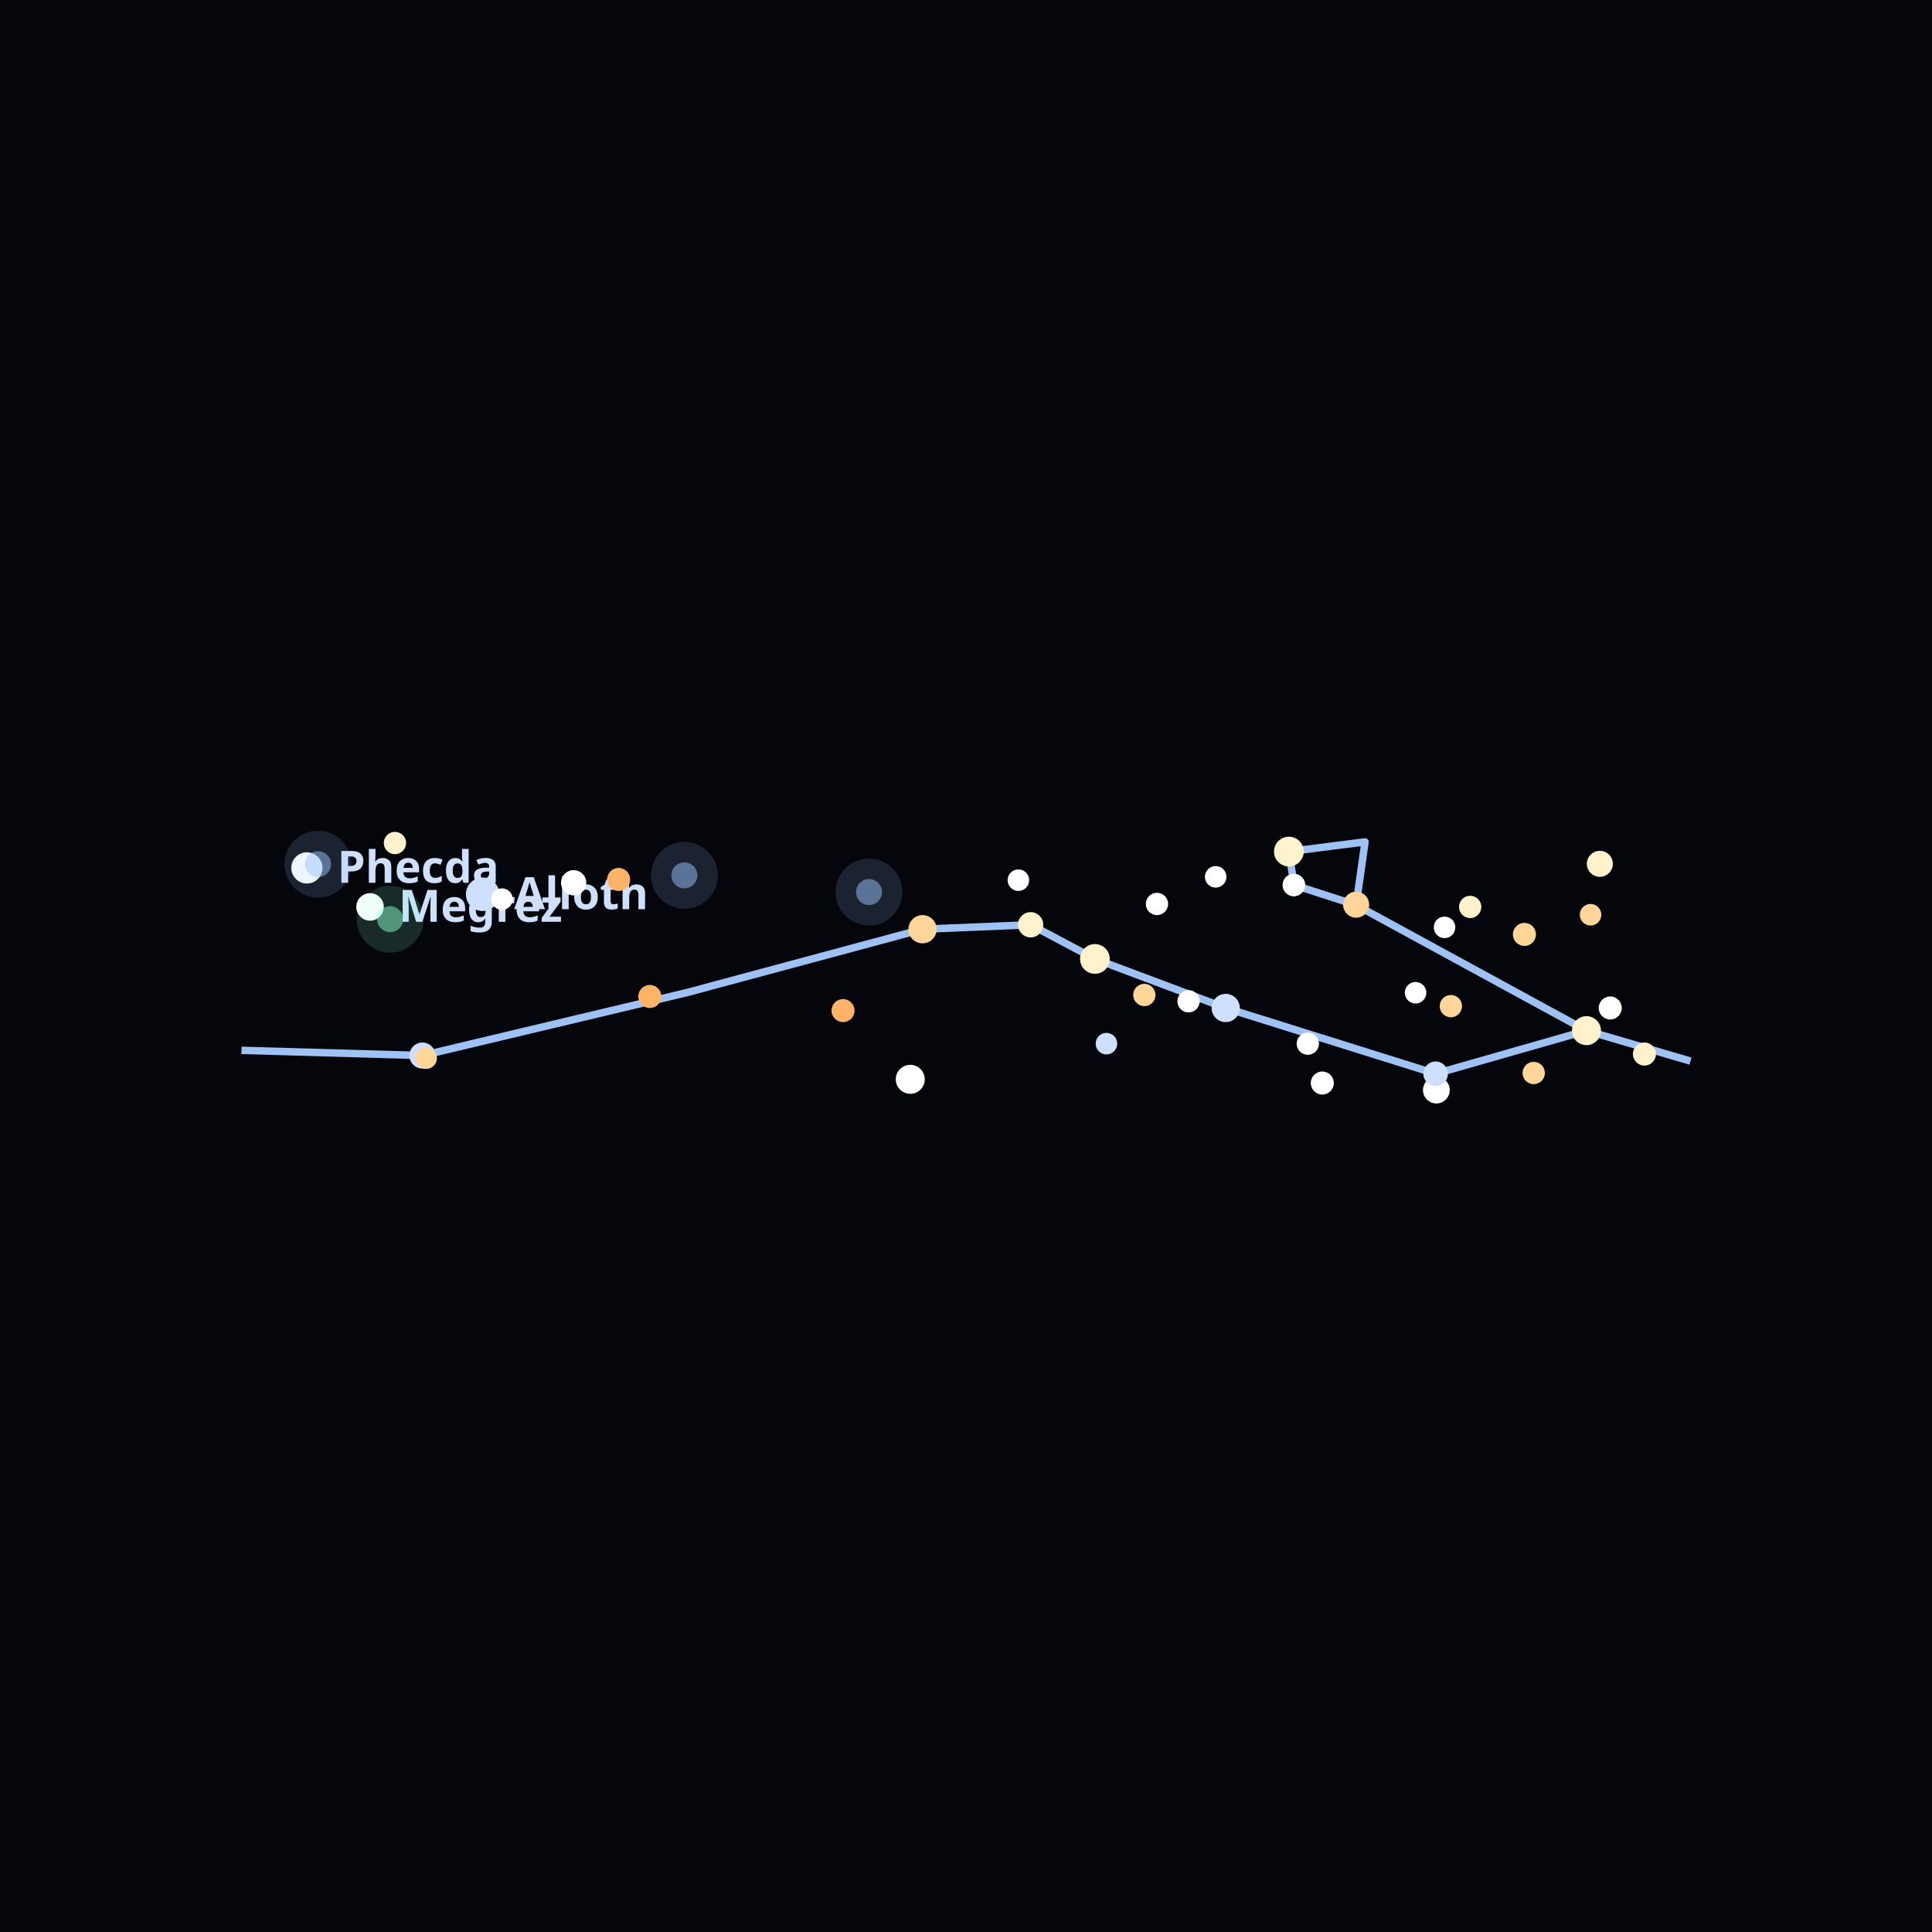
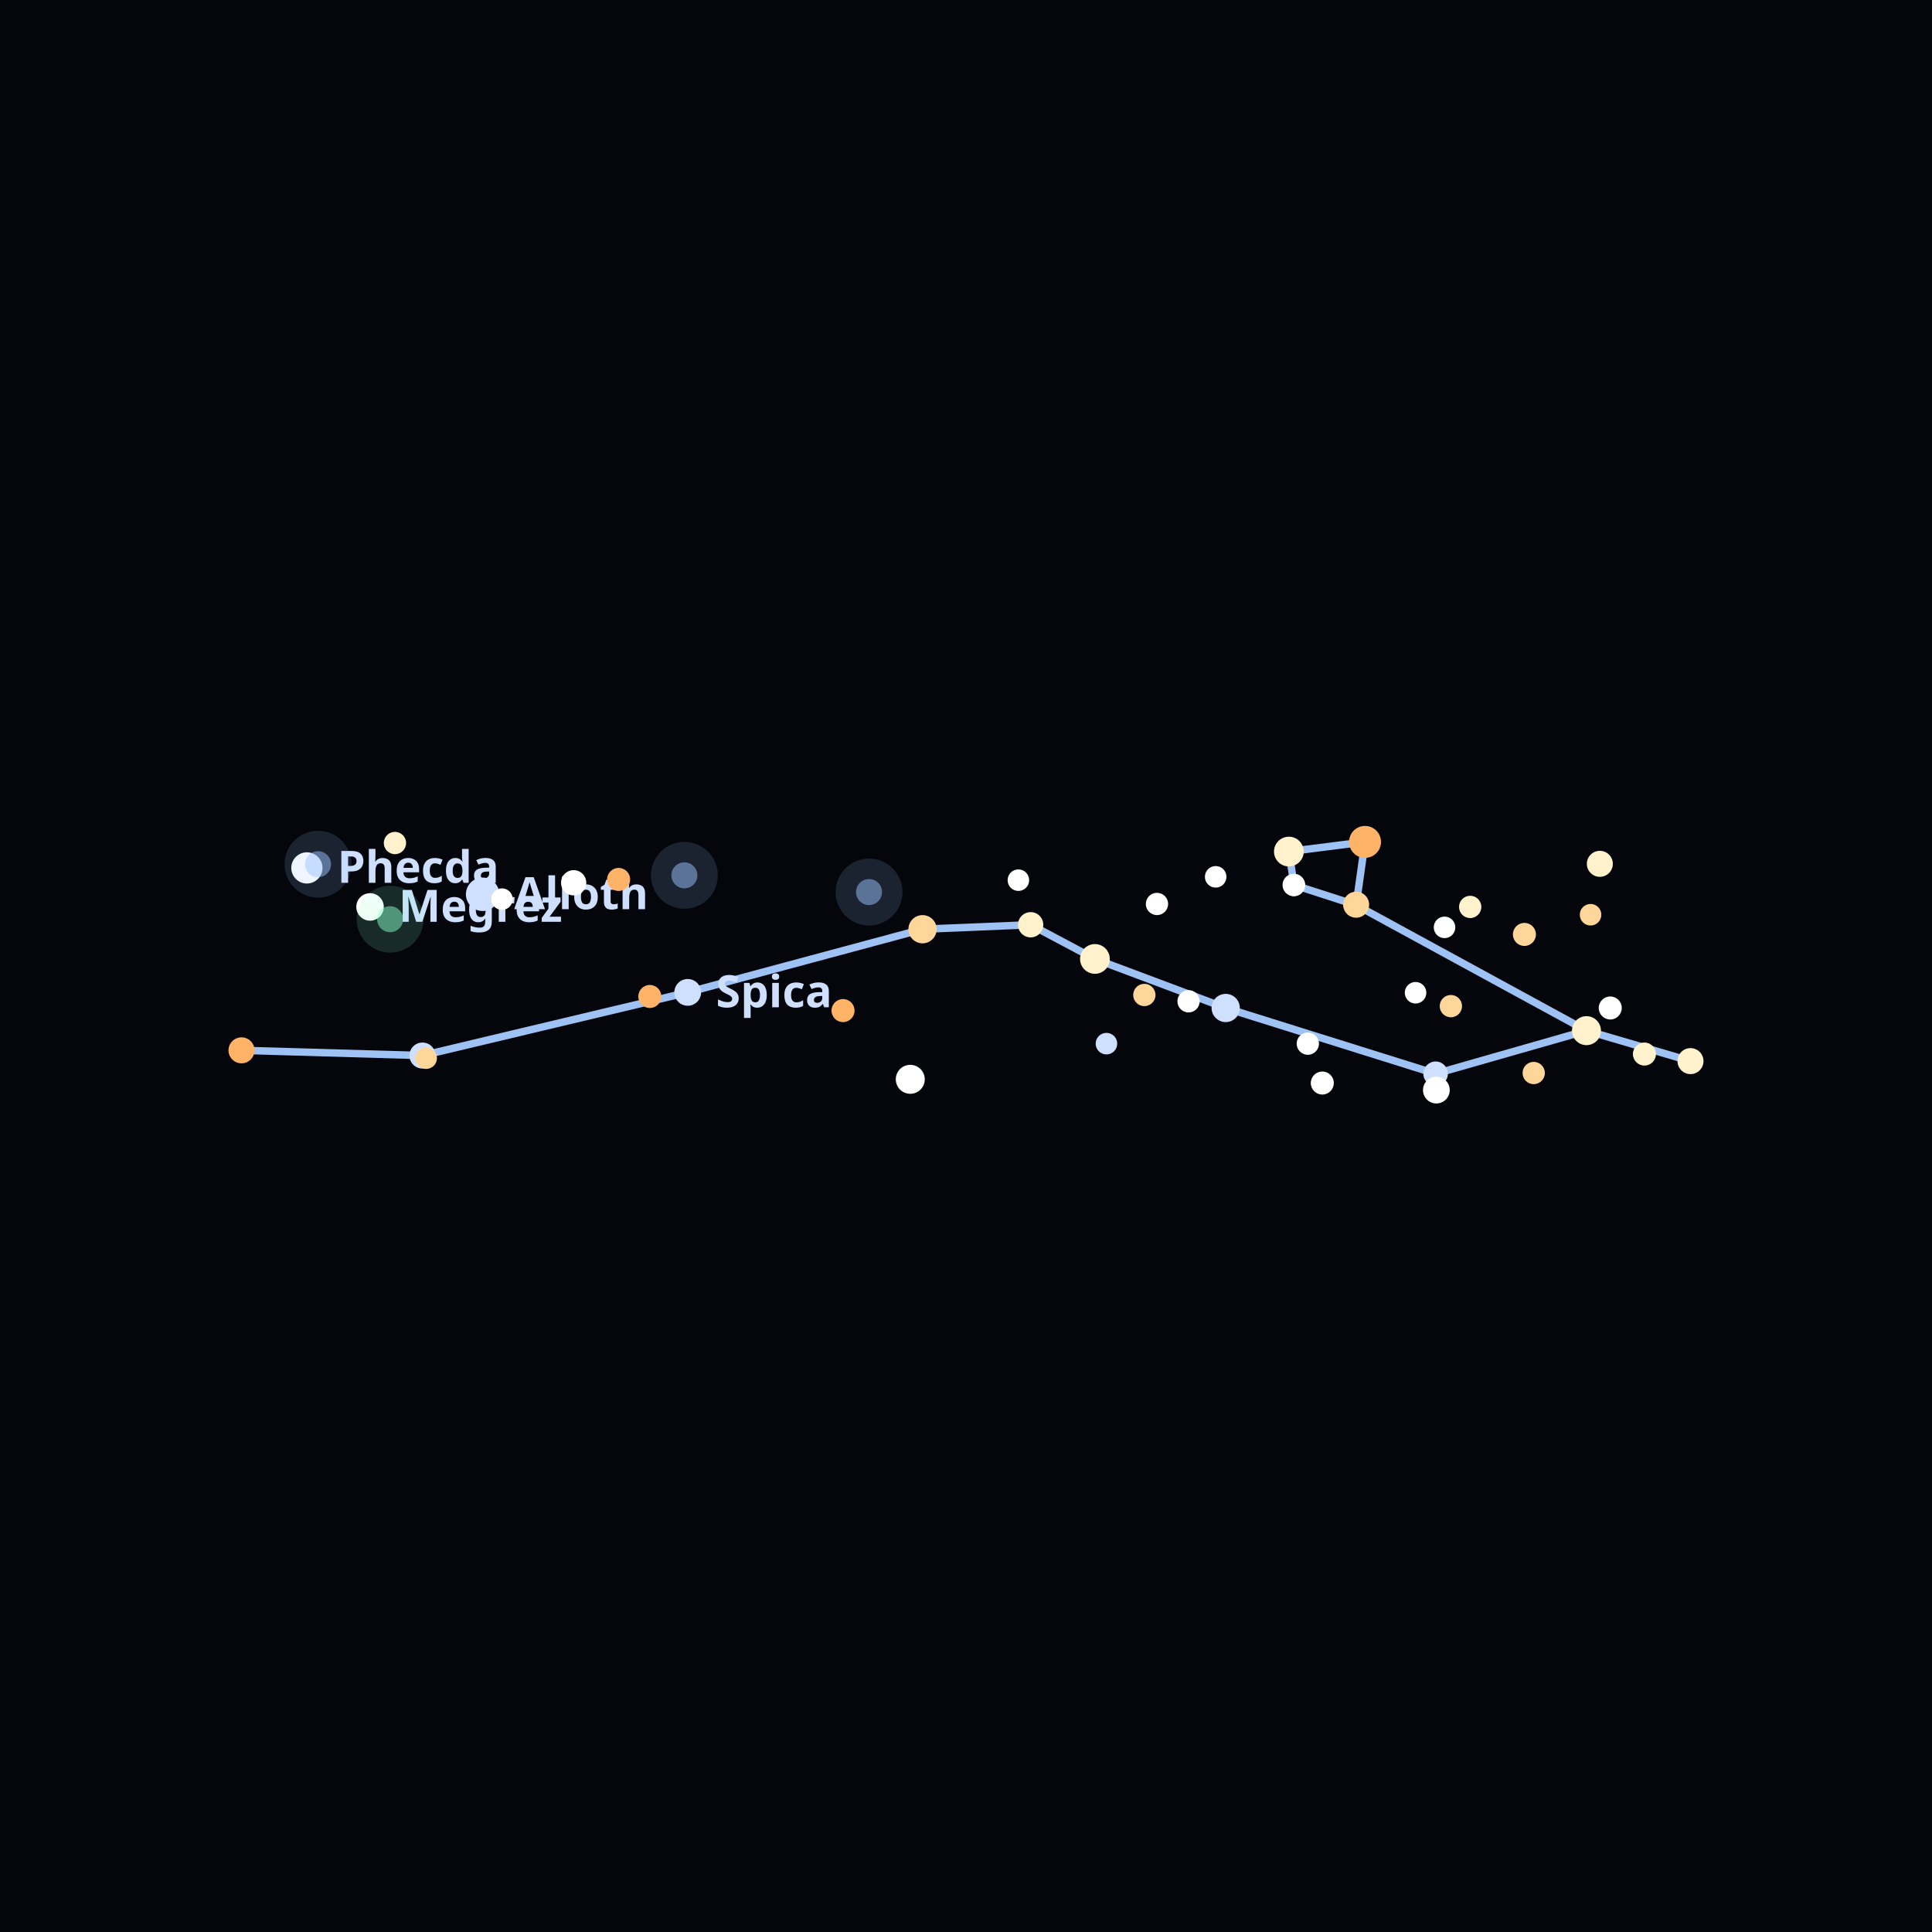
<svg xmlns="http://www.w3.org/2000/svg" viewBox="0 0 520 520" font-family="Audiowide, Segoe UI, sans-serif">
  <rect width="520" height="520" fill="#05060c" />
  <polyline points="365.0,243.6 367.4,226.6 346.9,229.2 348.3,238.2 365.0,243.6 427.0,277.4 386.4,289.0 329.9,271.3 294.7,258.1 277.4,248.9 248.3,250.1 185.1,267.1 113.7,284.1 65.0,282.7" fill="none" stroke="#a6ccff" stroke-width="2.0" stroke-opacity="0.95" stroke-linejoin="round" />
  <polyline points="386.4,289.0 386.6,293.4" fill="none" stroke="#a6ccff" stroke-width="2.0" stroke-opacity="0.95" stroke-linejoin="round" />
  <polyline points="427.0,277.4 455.0,285.6" fill="none" stroke="#a6ccff" stroke-width="2.0" stroke-opacity="0.95" stroke-linejoin="round" />
+   <circle class="star" cx="365.0" cy="243.5" r="3.5" fill="#ffd699" data-name="HIP 87585" data-meta="mag 3.73" />
+   <circle class="star" cx="367.4" cy="226.6" r="4.3" fill="#ffb366" data-name="HIP 87833" data-meta="mag 2.24" />
+   <circle class="star" cx="346.9" cy="229.2" r="4.0" fill="#fff2cc" data-name="HIP 85670" data-meta="mag 2.79" />
+   <circle class="star" cx="348.3" cy="238.2" r="3.0" fill="#ffffff" data-name="HIP 85829" data-meta="mag 4.86" />
+   <circle class="star" cx="427.0" cy="277.4" r="3.9" fill="#fff2cc" data-name="HIP 94376" data-meta="mag 3.07" />
+   <circle class="star" cx="386.4" cy="289.0" r="3.3" fill="#cfe0ff" data-name="HIP 89908" data-meta="mag 4.22" />
+   <circle class="star" cx="329.9" cy="271.3" r="3.8" fill="#cfe0ff" data-name="HIP 83895" data-meta="mag 3.17" />
+   <circle class="star" cx="294.7" cy="258.1" r="4.0" fill="#fff2cc" data-name="HIP 80331" data-meta="mag 2.73" />
+   <circle class="star" cx="277.4" cy="248.9" r="3.4" fill="#fff2cc" data-name="HIP 78527" data-meta="mag 4.01" />
+   <circle class="star" cx="248.3" cy="250.1" r="3.8" fill="#ffd699" data-name="HIP 75458" data-meta="mag 3.29" />
+   <circle class="star" cx="185.1" cy="267.1" r="3.6" fill="#cfe0ff" data-name="Spica" data-meta="mag 3.67" />
+   <text x="192.7" y="271.1" fill="#cfe0ff" font-size="12" font-weight="bold">Spica</text>
+   <circle class="star" cx="113.7" cy="284.1" r="3.5" fill="#cfe0ff" data-name="HIP 61281" data-meta="mag 3.85" />
+   <circle class="star" cx="65.0" cy="282.7" r="3.5" fill="#ffb366" data-name="HIP 56211" data-meta="mag 3.82" />
+   <circle class="star" cx="386.6" cy="293.4" r="3.6" fill="#ffffff" data-name="HIP 89937" data-meta="mag 3.55" />
+   <circle class="star" cx="455.0" cy="285.6" r="3.5" fill="#fff2cc" data-name="HIP 97433" data-meta="mag 3.84" />
  <circle class="star" cx="129.9" cy="240.7" r="4.5" fill="#cfe0ff" data-name="Alioth" data-meta="mag 1.76" />
  <text x="138.4" y="244.7" fill="#cfe0ff" font-size="12" font-weight="bold">Alioth</text>
  <circle class="star" cx="82.6" cy="233.6" r="4.2" fill="#ffffff" data-name="Phecda" data-meta="mag 2.41" />
  <text x="90.8" y="237.6" fill="#cfe0ff" font-size="12" font-weight="bold">Phecda</text>
-   <circle class="star" cx="294.7" cy="258.1" r="4.0" fill="#fff2cc" data-name="HIP 80331" data-meta="mag 2.73" />
-   <circle class="star" cx="346.9" cy="229.2" r="4.0" fill="#fff2cc" data-name="HIP 85670" data-meta="mag 2.79" />
  <circle class="star" cx="245.0" cy="290.5" r="3.9" fill="#ffffff" data-name="HIP 75097" data-meta="mag 3.0" />
-   <circle class="star" cx="427.0" cy="277.4" r="3.9" fill="#fff2cc" data-name="HIP 94376" data-meta="mag 3.07" />
-   <circle class="star" cx="329.9" cy="271.3" r="3.8" fill="#cfe0ff" data-name="HIP 83895" data-meta="mag 3.17" />
-   <circle class="star" cx="248.3" cy="250.1" r="3.8" fill="#ffd699" data-name="HIP 75458" data-meta="mag 3.29" />
  <circle class="star" cx="99.6" cy="244.1" r="3.7" fill="#ffffff" data-name="Megrez" data-meta="mag 3.32" />
  <text x="107.3" y="248.1" fill="#cfe0ff" font-size="12" font-weight="bold">Megrez</text>
-   <circle class="star" cx="386.6" cy="293.4" r="3.6" fill="#ffffff" data-name="HIP 89937" data-meta="mag 3.55" />
-   <circle class="star" cx="365.0" cy="243.5" r="3.5" fill="#ffd699" data-name="HIP 87585" data-meta="mag 3.73" />
  <circle class="star" cx="430.6" cy="232.5" r="3.5" fill="#fff2cc" data-name="HIP 94779" data-meta="mag 3.8" />
-   <circle class="star" cx="113.7" cy="284.1" r="3.5" fill="#cfe0ff" data-name="HIP 61281" data-meta="mag 3.85" />
  <circle class="star" cx="154.4" cy="237.6" r="3.4" fill="#ffffff" data-name="HIP 65477" data-meta="mag 3.99" />
-   <circle class="star" cx="277.4" cy="248.9" r="3.4" fill="#fff2cc" data-name="HIP 78527" data-meta="mag 4.01" />
-   <circle class="star" cx="386.4" cy="289.0" r="3.3" fill="#cfe0ff" data-name="HIP 89908" data-meta="mag 4.22" />
  <circle class="star" cx="355.9" cy="291.5" r="3.1" fill="#ffffff" data-name="HIP 86614" data-meta="mag 4.57" />
  <circle class="star" cx="174.9" cy="268.2" r="3.1" fill="#ffb366" data-name="HIP 67627" data-meta="mag 4.58" />
  <circle class="star" cx="433.4" cy="271.3" r="3.1" fill="#ffffff" data-name="HIP 95081" data-meta="mag 4.6" />
  <circle class="star" cx="166.5" cy="236.7" r="3.1" fill="#ffb366" data-name="HIP 66738" data-meta="mag 4.63" />
  <circle class="star" cx="226.9" cy="272.0" r="3.1" fill="#ffb366" data-name="HIP 73199" data-meta="mag 4.63" />
  <circle class="star" cx="410.3" cy="251.5" r="3.1" fill="#ffd699" data-name="HIP 92512" data-meta="mag 4.63" />
  <circle class="star" cx="442.6" cy="283.7" r="3.1" fill="#fff2cc" data-name="HIP 96100" data-meta="mag 4.67" />
  <circle class="star" cx="106.3" cy="226.9" r="3.0" fill="#fff2cc" data-name="HIP 60485" data-meta="mag 4.76" />
  <circle class="star" cx="352.0" cy="280.9" r="3.0" fill="#ffffff" data-name="HIP 86201" data-meta="mag 4.77" />
  <circle class="star" cx="395.7" cy="244.1" r="3.0" fill="#fff2cc" data-name="HIP 90905" data-meta="mag 4.77" />
  <circle class="star" cx="390.5" cy="270.8" r="3.0" fill="#ffd699" data-name="HIP 90344" data-meta="mag 4.82" />
  <circle class="star" cx="412.8" cy="288.8" r="3.0" fill="#ffd699" data-name="HIP 92782" data-meta="mag 4.82" />
  <circle class="star" cx="308.0" cy="267.8" r="3.0" fill="#ffd699" data-name="HIP 81660" data-meta="mag 4.84" />
  <circle class="star" cx="311.4" cy="243.3" r="3.0" fill="#ffffff" data-name="HIP 82020" data-meta="mag 4.84" />
-   <circle class="star" cx="348.3" cy="238.2" r="3.0" fill="#ffffff" data-name="HIP 85829" data-meta="mag 4.86" />
  <circle class="star" cx="319.9" cy="269.5" r="3.0" fill="#ffffff" data-name="HIP 82860" data-meta="mag 4.88" />
  <circle class="star" cx="348.2" cy="238.2" r="3.0" fill="#ffffff" data-name="HIP 85819" data-meta="mag 4.89" />
  <circle class="star" cx="327.2" cy="236.0" r="2.9" fill="#ffffff" data-name="HIP 83608" data-meta="mag 4.91" />
  <circle class="star" cx="135.1" cy="242.0" r="2.9" fill="#ffffff" data-name="HIP 63503" data-meta="mag 4.93" />
  <circle class="star" cx="297.8" cy="280.9" r="2.9" fill="#cfe0ff" data-name="HIP 80650" data-meta="mag 4.94" />
  <circle class="star" cx="114.7" cy="284.8" r="2.9" fill="#ffd699" data-name="HIP 61384" data-meta="mag 4.95" />
  <circle class="star" cx="274.1" cy="236.9" r="2.9" fill="#ffffff" data-name="HIP 78180" data-meta="mag 4.96" />
  <circle class="star" cx="388.8" cy="249.6" r="2.9" fill="#ffffff" data-name="HIP 90156" data-meta="mag 4.98" />
  <circle class="star" cx="381.0" cy="267.2" r="2.9" fill="#ffffff" data-name="HIP 89348" data-meta="mag 4.99" />
  <circle class="star" cx="428.1" cy="246.2" r="2.9" fill="#ffd699" data-name="HIP 94490" data-meta="mag 5.0" />
  <circle class="star" cx="184.2" cy="235.6" r="9" fill="#9fc4ff" fill-opacity="0.15" data-name="M101" data-meta="s" />
  <circle cx="184.2" cy="235.6" r="3.5" fill="#9fc4ff" fill-opacity="0.5" />
  <circle class="star" cx="233.9" cy="240.1" r="9" fill="#9fc4ff" fill-opacity="0.15" data-name="M102" data-meta="s" />
  <circle cx="233.9" cy="240.1" r="3.5" fill="#9fc4ff" fill-opacity="0.5" />
  <circle class="star" cx="85.6" cy="232.6" r="9" fill="#9fc4ff" fill-opacity="0.15" data-name="M109" data-meta="s" />
  <circle cx="85.6" cy="232.6" r="3.5" fill="#9fc4ff" fill-opacity="0.5" />
  <circle class="star" cx="105.0" cy="247.4" r="9" fill="#88ffcc" fill-opacity="0.15" data-name="M40" data-meta="pos" />
  <circle cx="105.0" cy="247.4" r="3.5" fill="#88ffcc" fill-opacity="0.5" />
</svg>
